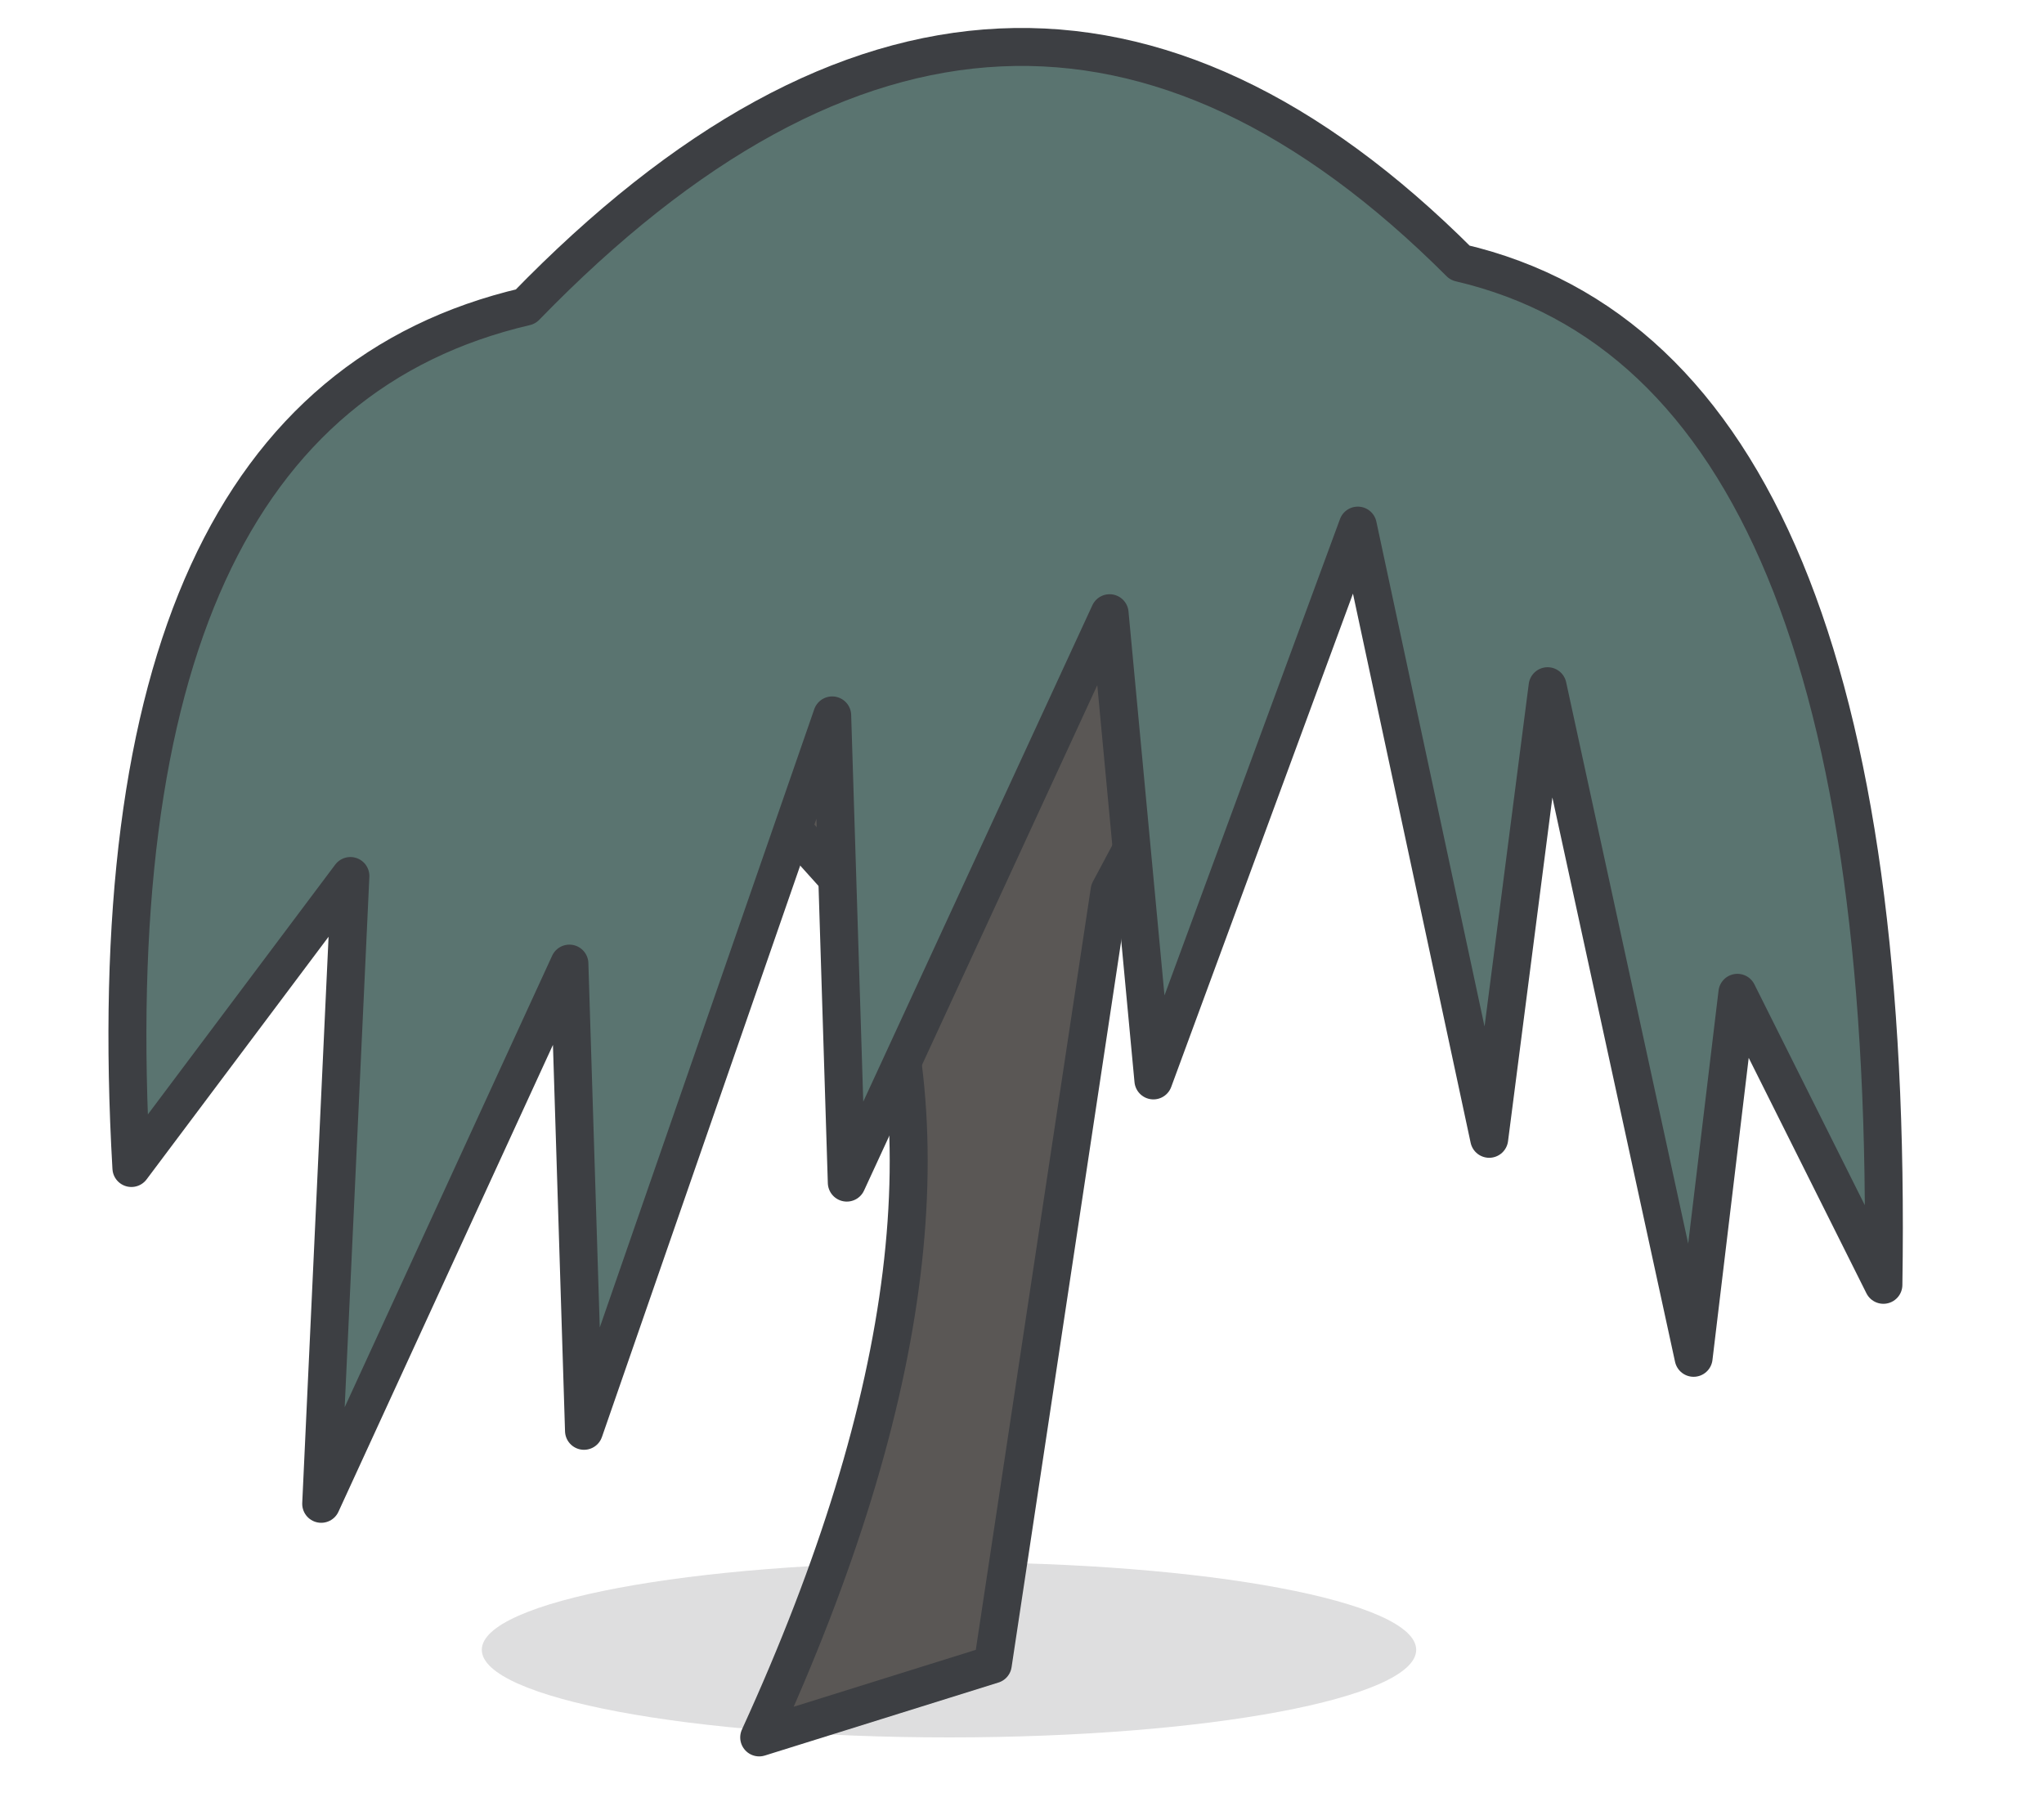
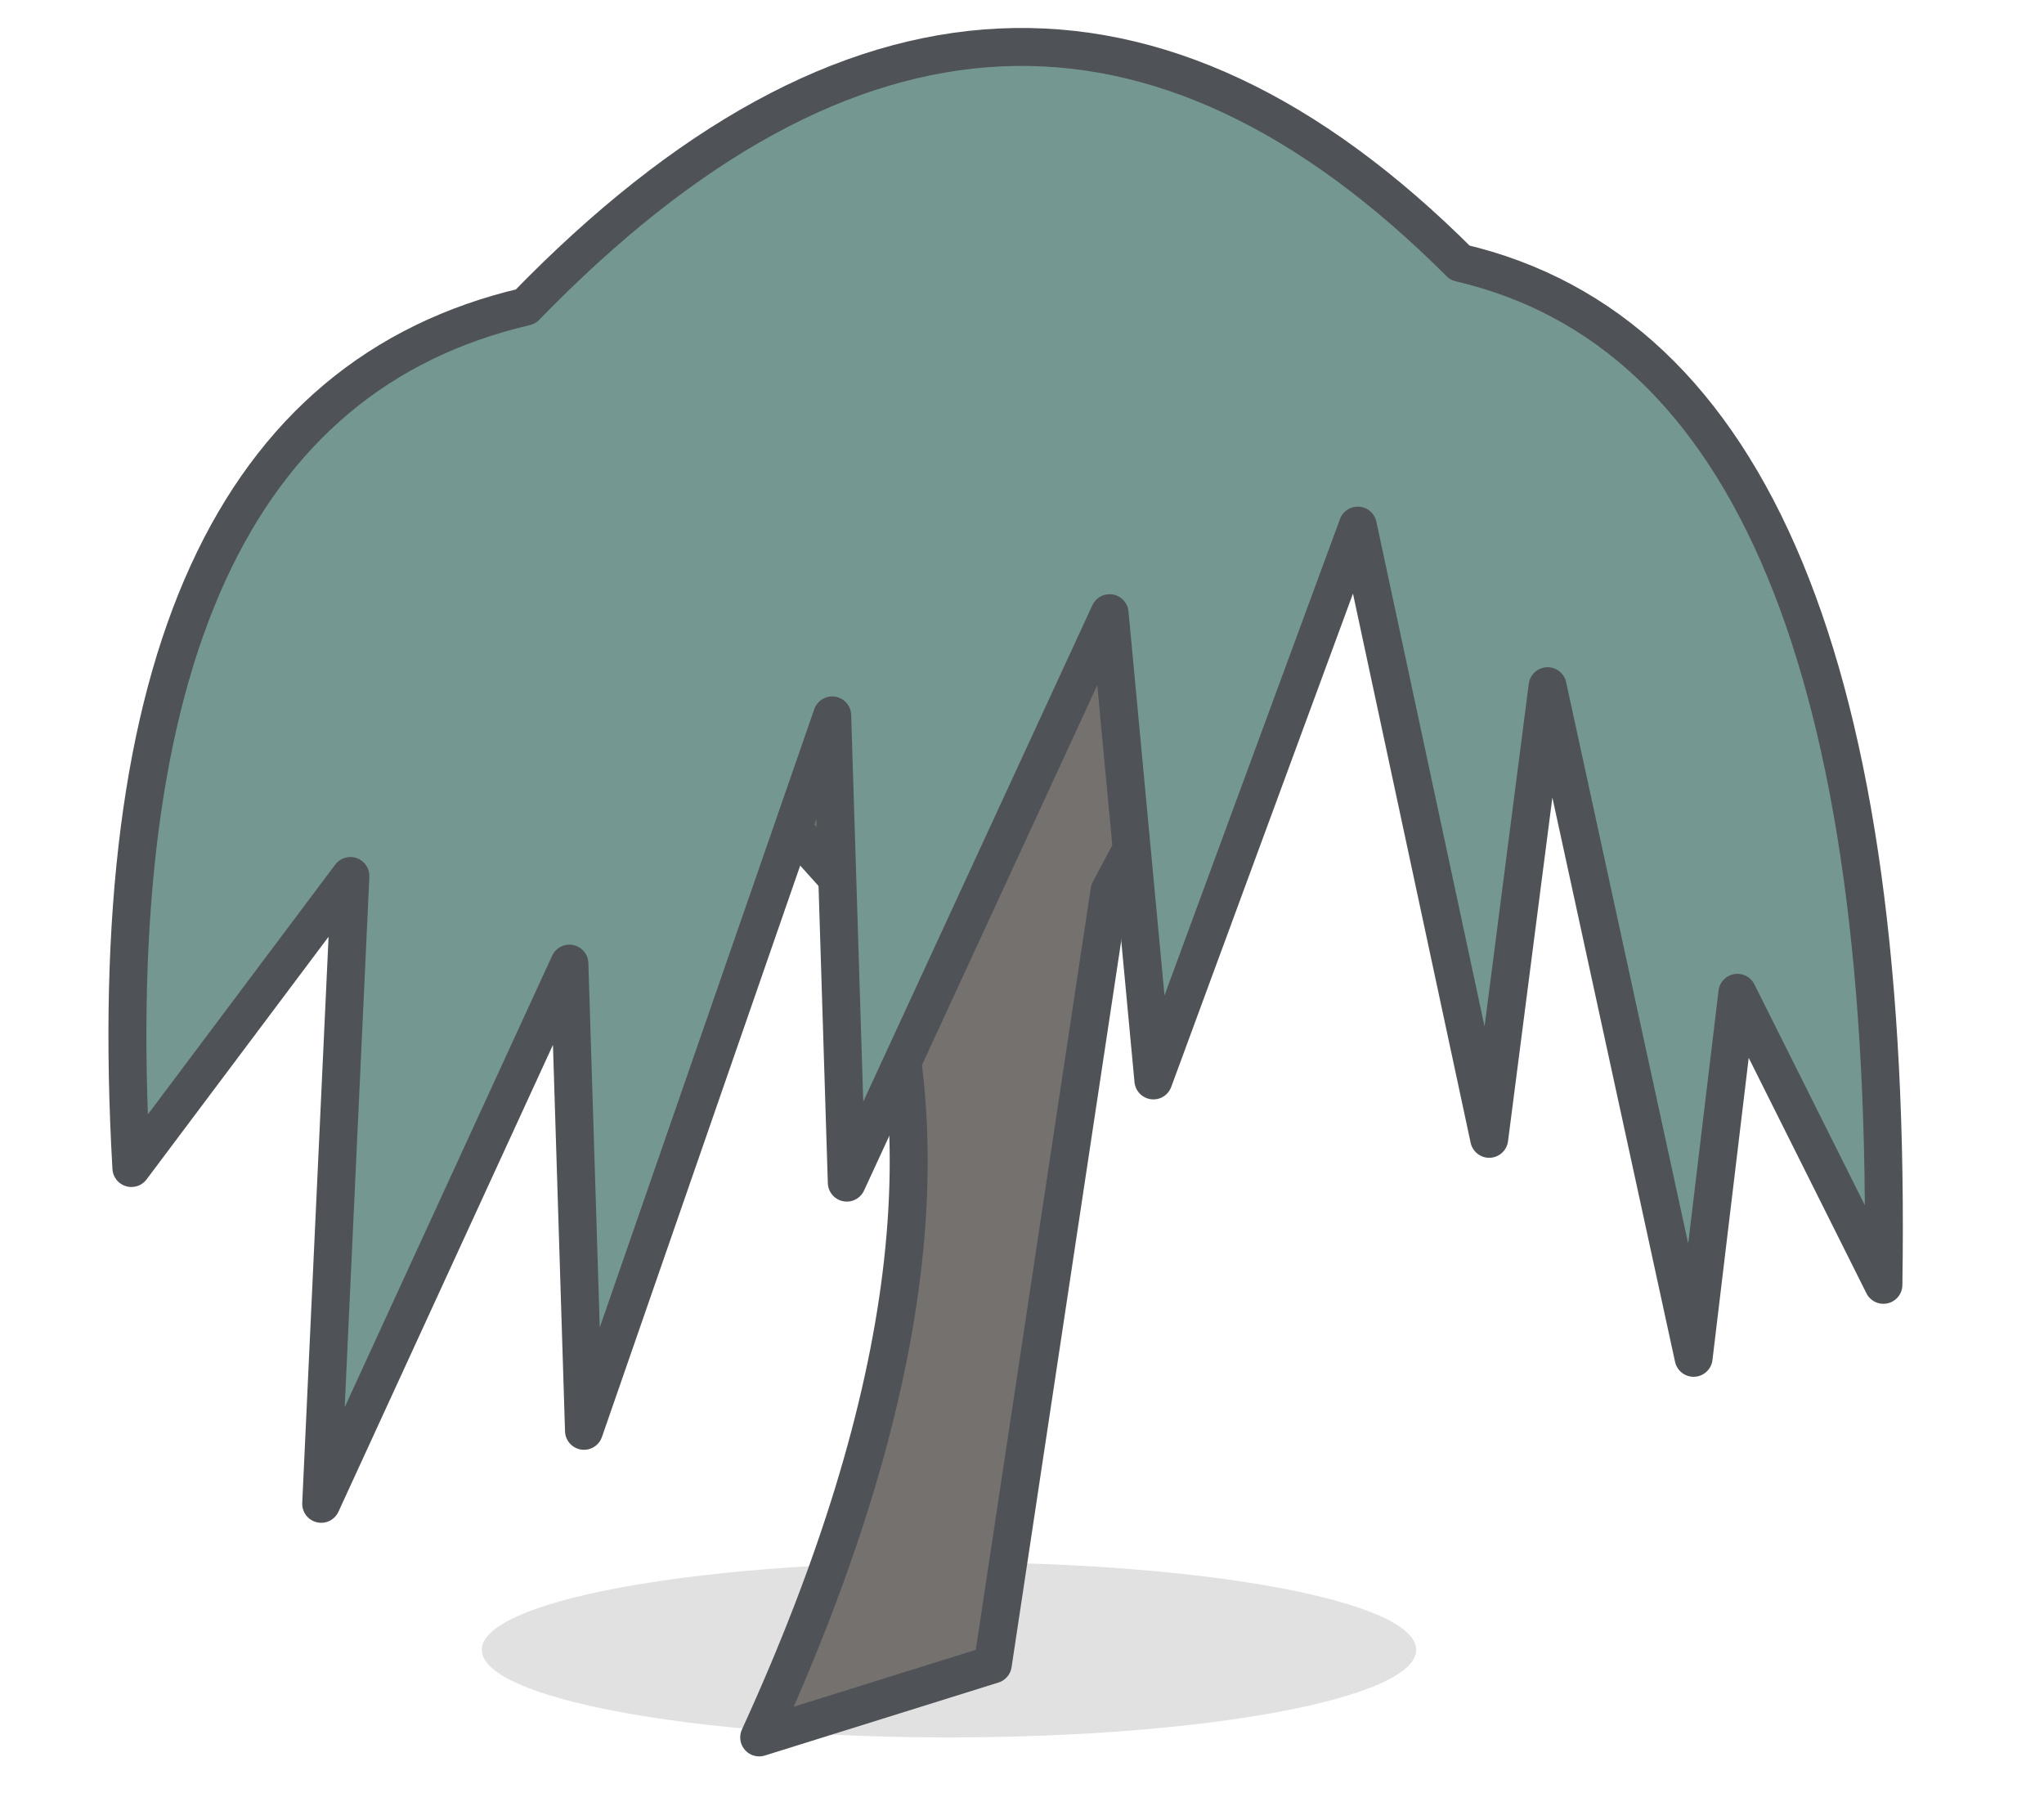
<svg xmlns="http://www.w3.org/2000/svg" width="140" height="124" viewBox="0 0 140 124">
-   <ellipse cx="65" cy="113" rx="32" ry="6" fill="#3e3c40" opacity=".17" />
-   <g stroke="#3d3f43" stroke-width="2.6" stroke-linejoin="round" stroke-linecap="round">
-     <path fill="#5a5755" d="M52 119q16-35 7-57L41 42l10-6 15 14 17-26 9 7-16 30-8 53z" />
-     <path fill="#5a7470" d="M9 80Q6 28 36 21q33-34 64-3 30 7 29 70l-10-20-3 25-10-46-4 31-9-42-14 38-3-32-18 39-1-32-17 49-1-32-17 37 2-43z" />
+   <ellipse cx="65" cy="113" rx="32" ry="6" fill="#514e53" opacity=".17" />
+   <g stroke="#4f5257" stroke-width="2.6" stroke-linejoin="round" stroke-linecap="round">
+     <path fill="#75716e" d="M52 119q16-35 7-57L41 42l10-6 15 14 17-26 9 7-16 30-8 53z" />
+     <path fill="#759792" d="M9 80Q6 28 36 21q33-34 64-3 30 7 29 70l-10-20-3 25-10-46-4 31-9-42-14 38-3-32-18 39-1-32-17 49-1-32-17 37 2-43z" />
  </g>
</svg>
